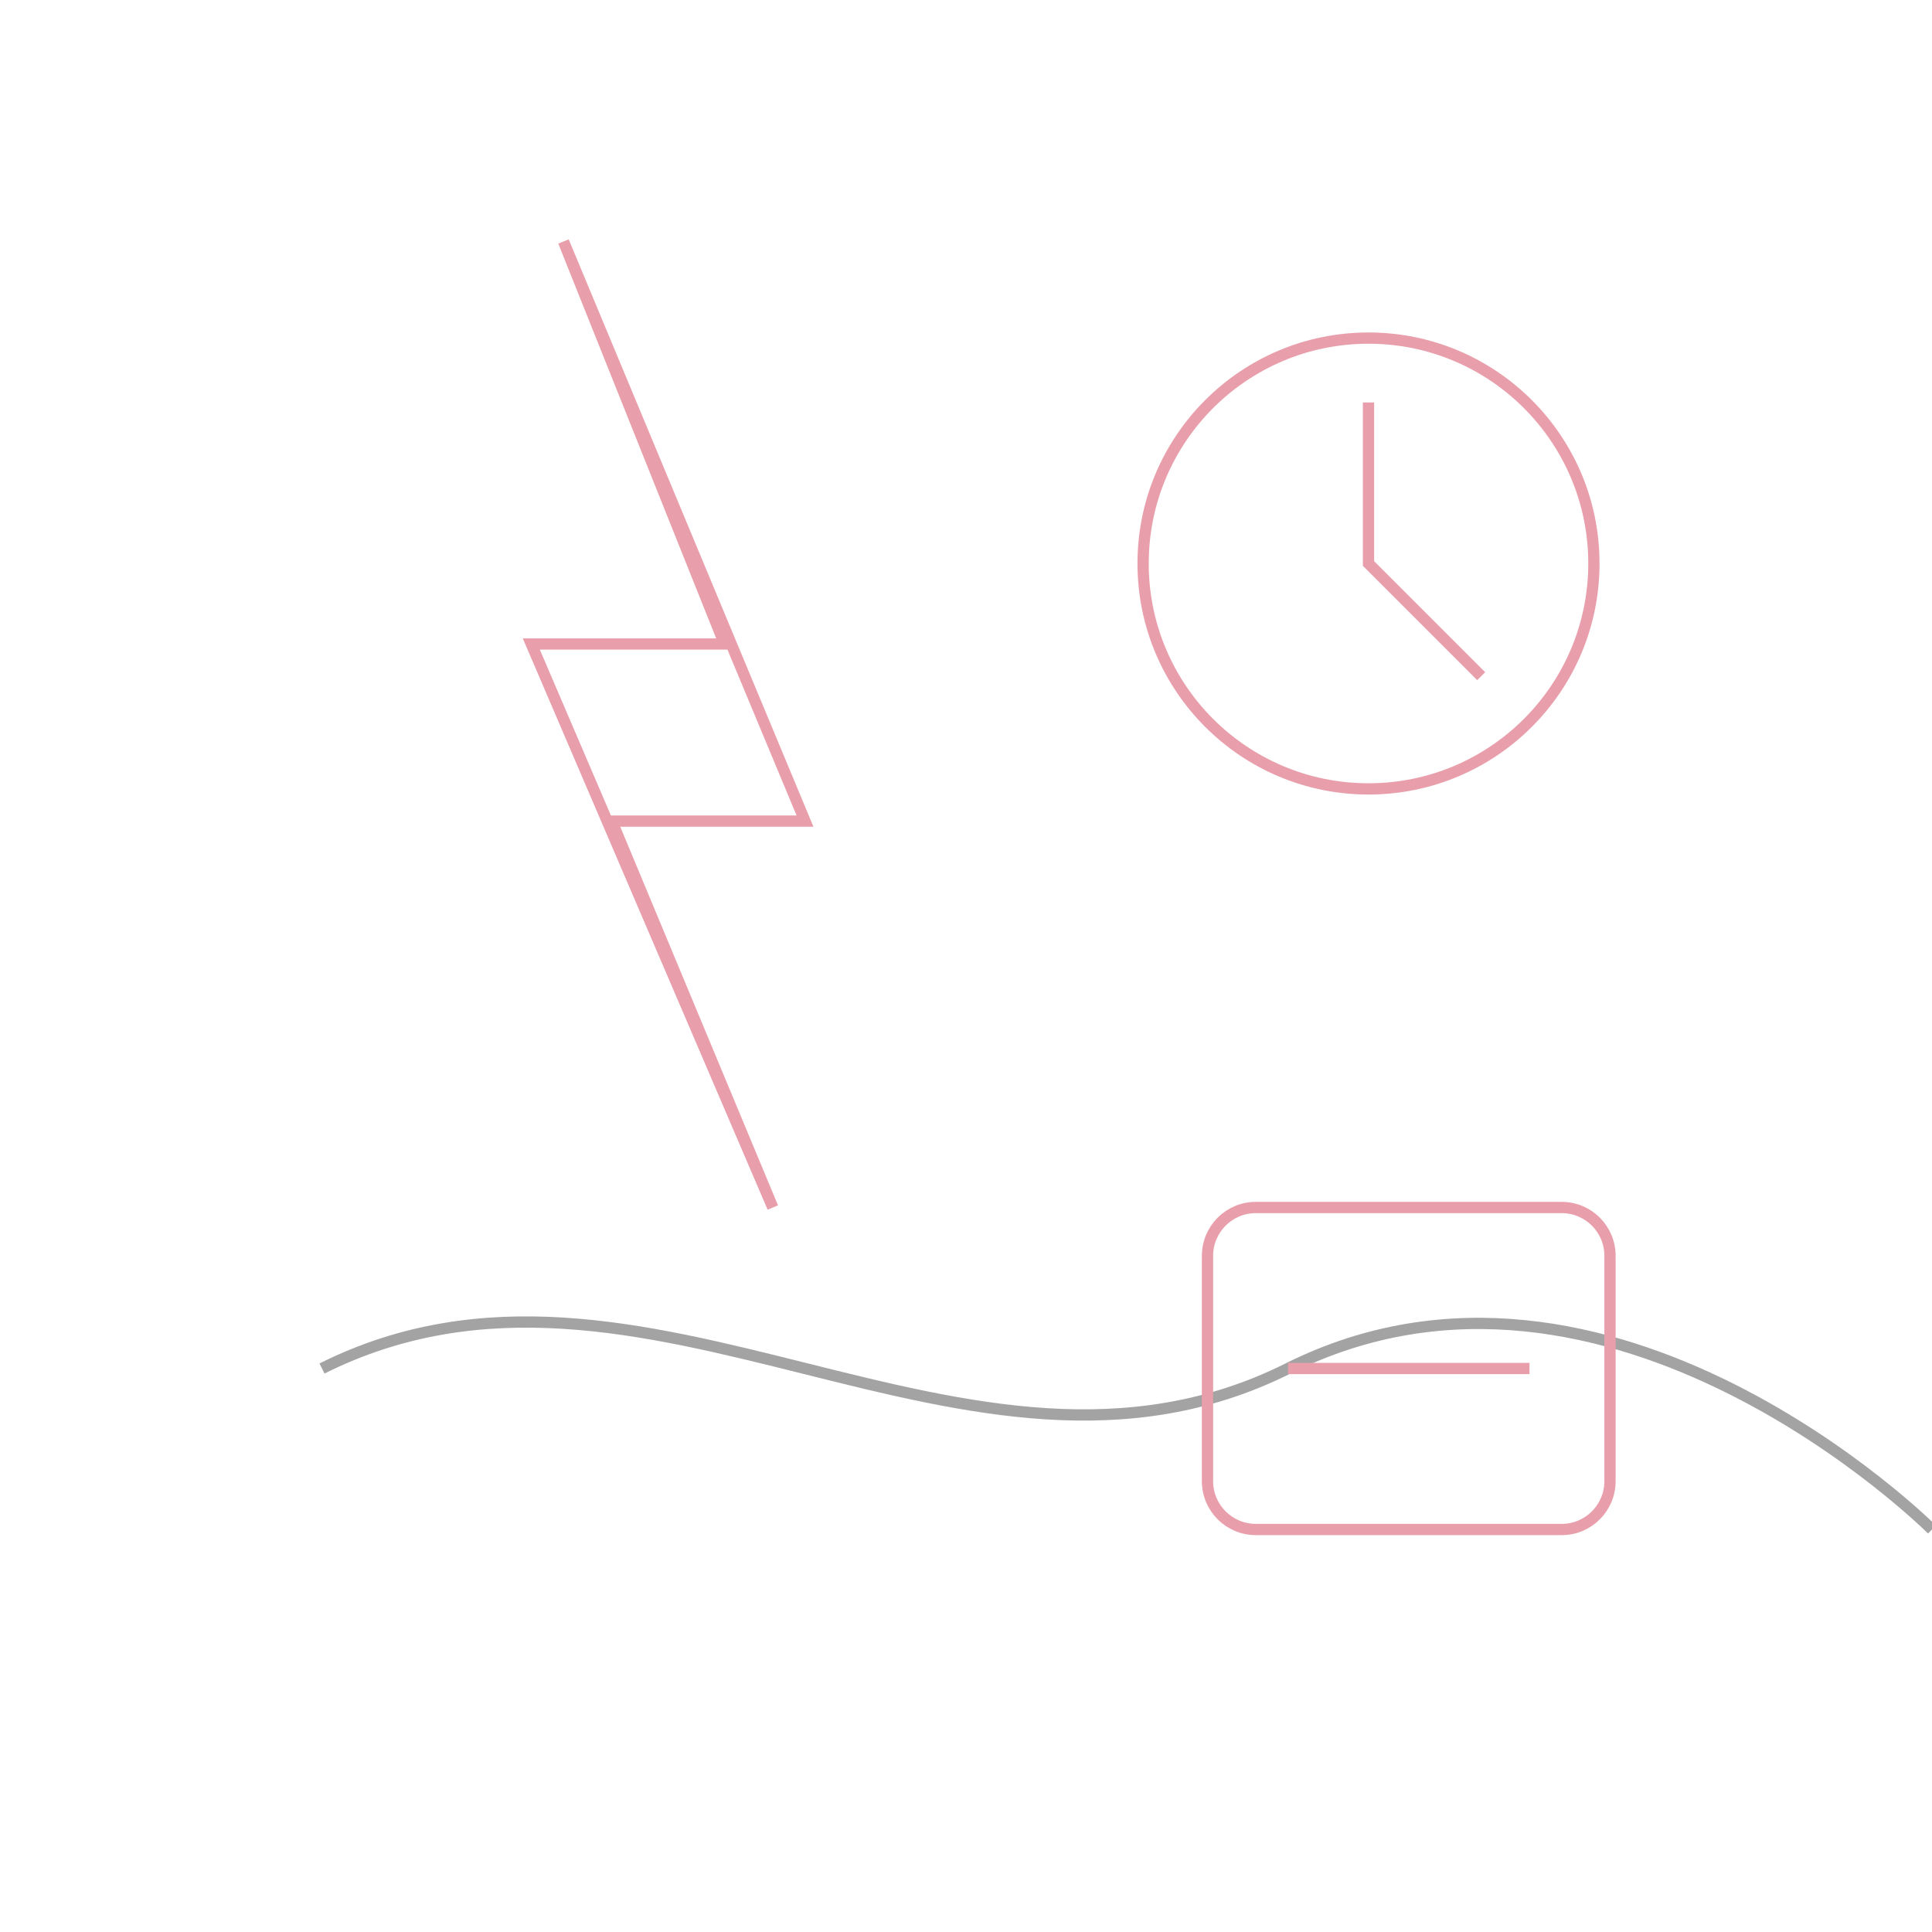
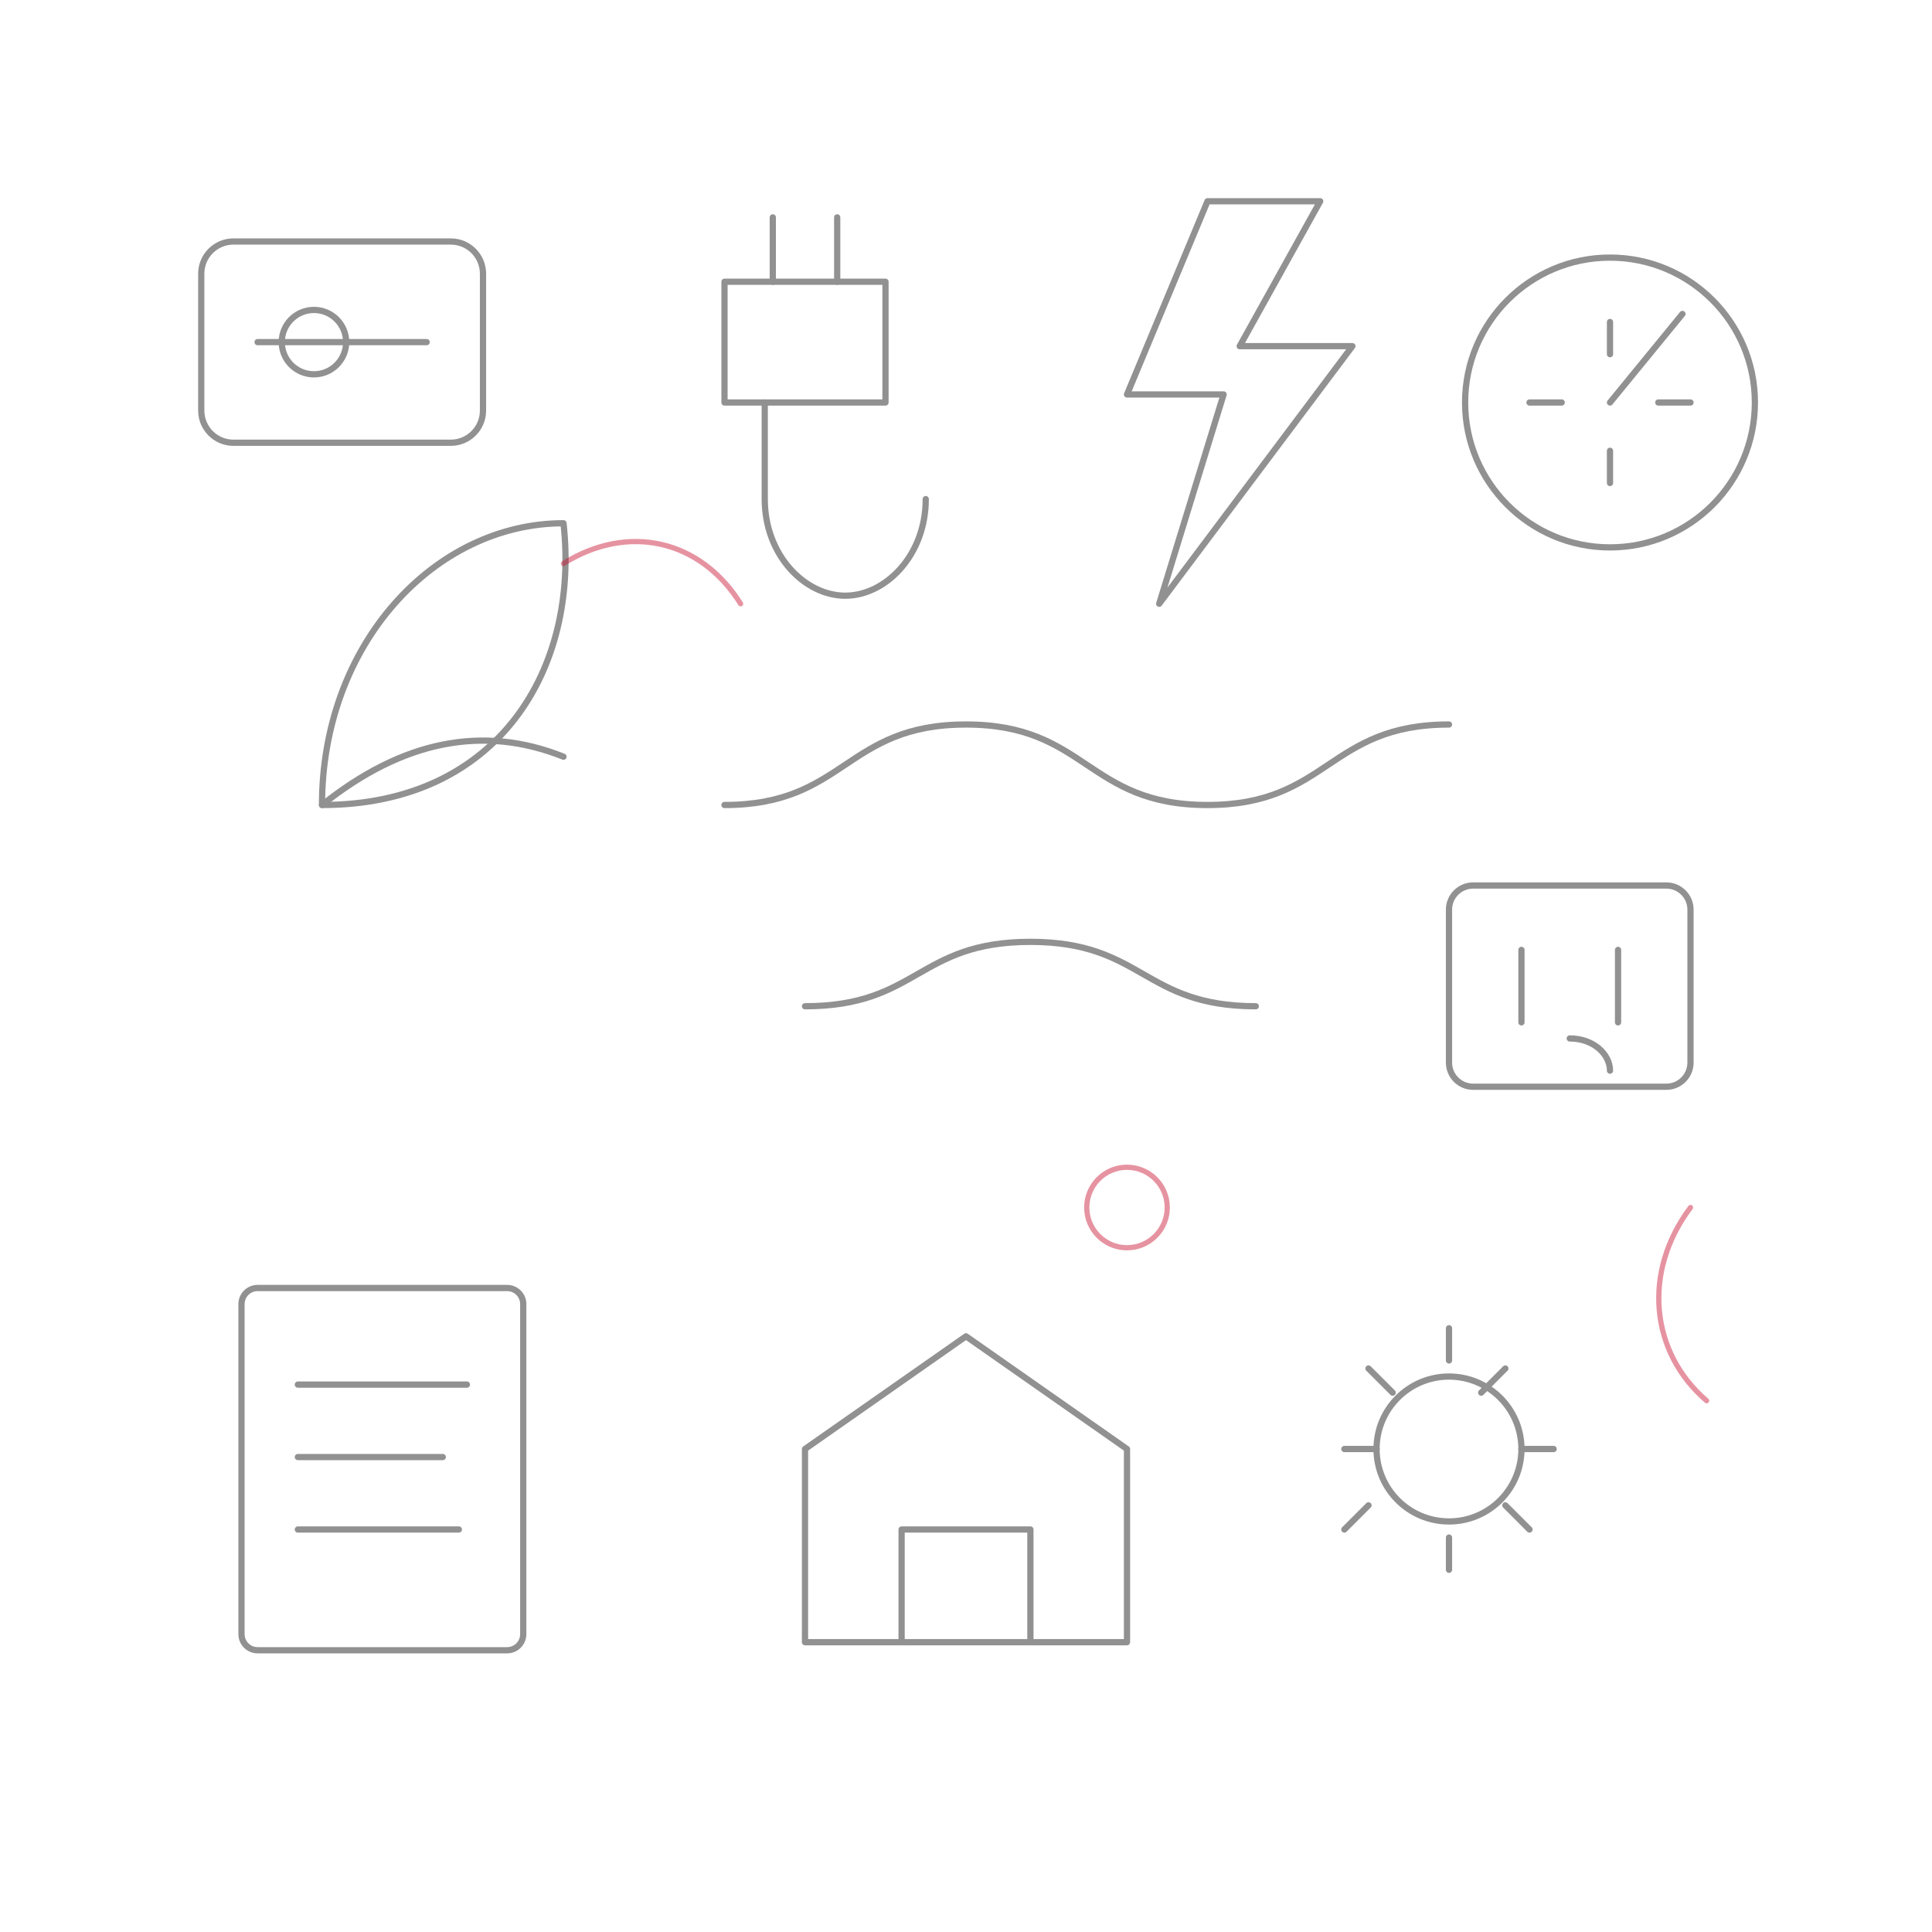
- <svg xmlns="http://www.w3.org/2000/svg" width="240" height="240" viewBox="0 0 240 240">
-   <g fill="none" stroke="#C8102E" stroke-width="1.4" opacity="0.4">
-     <path d="M70 30l20 50h-24l30 70-20-48h24z" />
-     <circle cx="170" cy="70" r="28" />
-     <path d="M170 50v20l14 14" />
-     <path d="M40 170c40-20 80 20 120 0s80 20 80 20" stroke="#1a1a1a" />
-     <rect x="150" y="150" width="50" height="40" rx="6" />
-     <path d="M160 170h30" />
+ <svg xmlns="http://www.w3.org/2000/svg" width="480" height="480" viewBox="0 0 480 480" fill="none">
+   <g stroke="#1A1A1A" stroke-width="1.55" stroke-linecap="round" stroke-linejoin="round" fill="none" opacity="0.48">
+     <rect x="50" y="60" width="70" height="50" rx="8" />
+     <path d="M64 85h42" />
+     <circle cx="78" cy="85" r="8" />
+     <path d="M180 70h40v30h-40z" />
+     <path d="M192 70v-16M208 70v-16" />
+     <path d="M190 100v24c0 14 10 24 20 24s20-10 20-24" />
+     <path d="M300 50l-20 48h24l-16 52 48-64h-28l20-36z" />
+     <circle cx="400" cy="100" r="36" />
+     <path d="M400 100l18-22" />
+     <path d="M380 100h8M412 100h8M400 80v8M400 112v8" />
+     <path d="M80 200c0-40 28-70 60-70 4 36-16 70-60 70z" />
+     <path d="M80 200c20-16 40-20 60-12" />
+     <path d="M180 200c30 0 30-20 60-20s30 20 60 20 30-20 60-20" />
+     <path d="M200 250c28 0 28-16 56-16s28 16 56 16" />
+     <rect x="360" y="220" width="60" height="50" rx="6" />
+     <path d="M378 236v18M402 236v18" />
+     <path d="M390 258c6 0 10 4 10 8" />
+     <rect x="60" y="320" width="70" height="90" rx="4" />
+     <path d="M74 344h42M74 362h36M74 380h40" />
+     <path d="M200 360l40-28 40 28v48H200v-48z" />
+     <path d="M224 408v-28h32v28" />
+     <circle cx="360" cy="360" r="18" />
+     <path d="M360 330v8M360 382v8M334 360h8M378 360h8" />
+     <path d="M340 340l6 6M374 374l6 6M374 340l-6 6M340 374l-6 6" />
+   </g>
+   <g stroke="#C8102E" stroke-width="1.3" stroke-linecap="round" fill="none" opacity="0.45">
+     <path d="M140 140c16-10 34-6 44 10" />
+     <circle cx="280" cy="300" r="10" />
+     <path d="M420 300c-12 16-10 36 4 48" />
  </g>
</svg>
